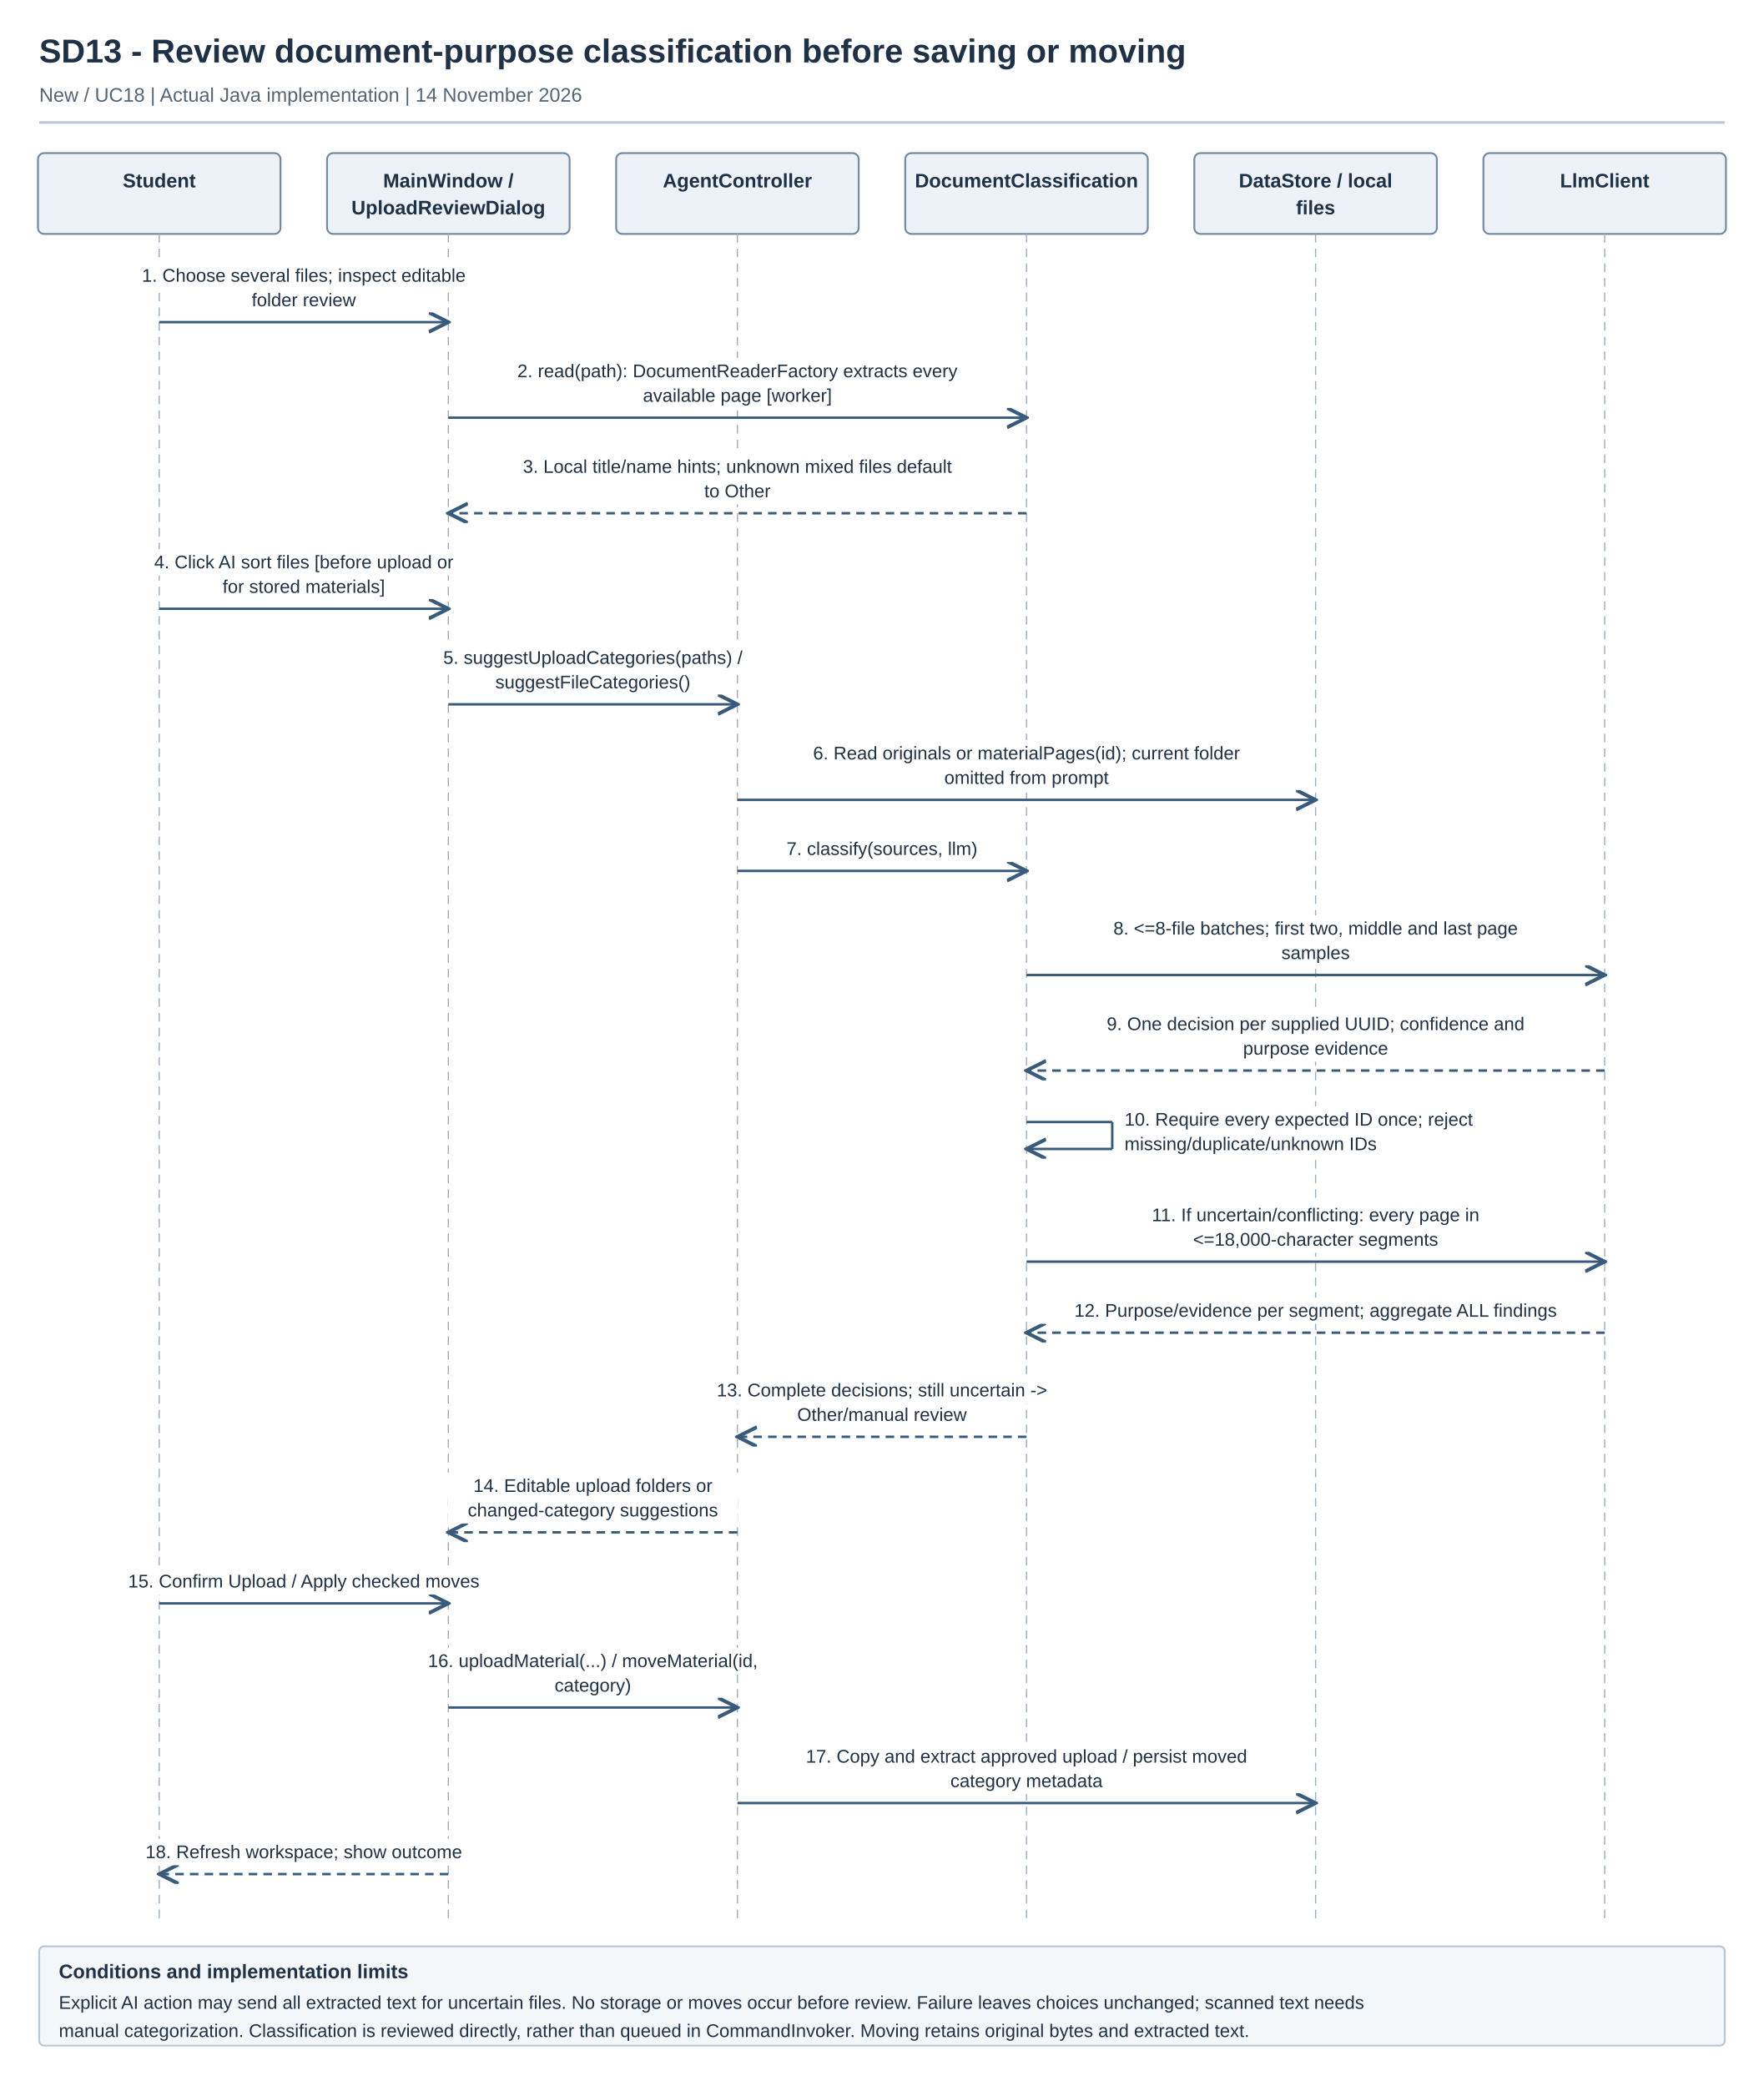
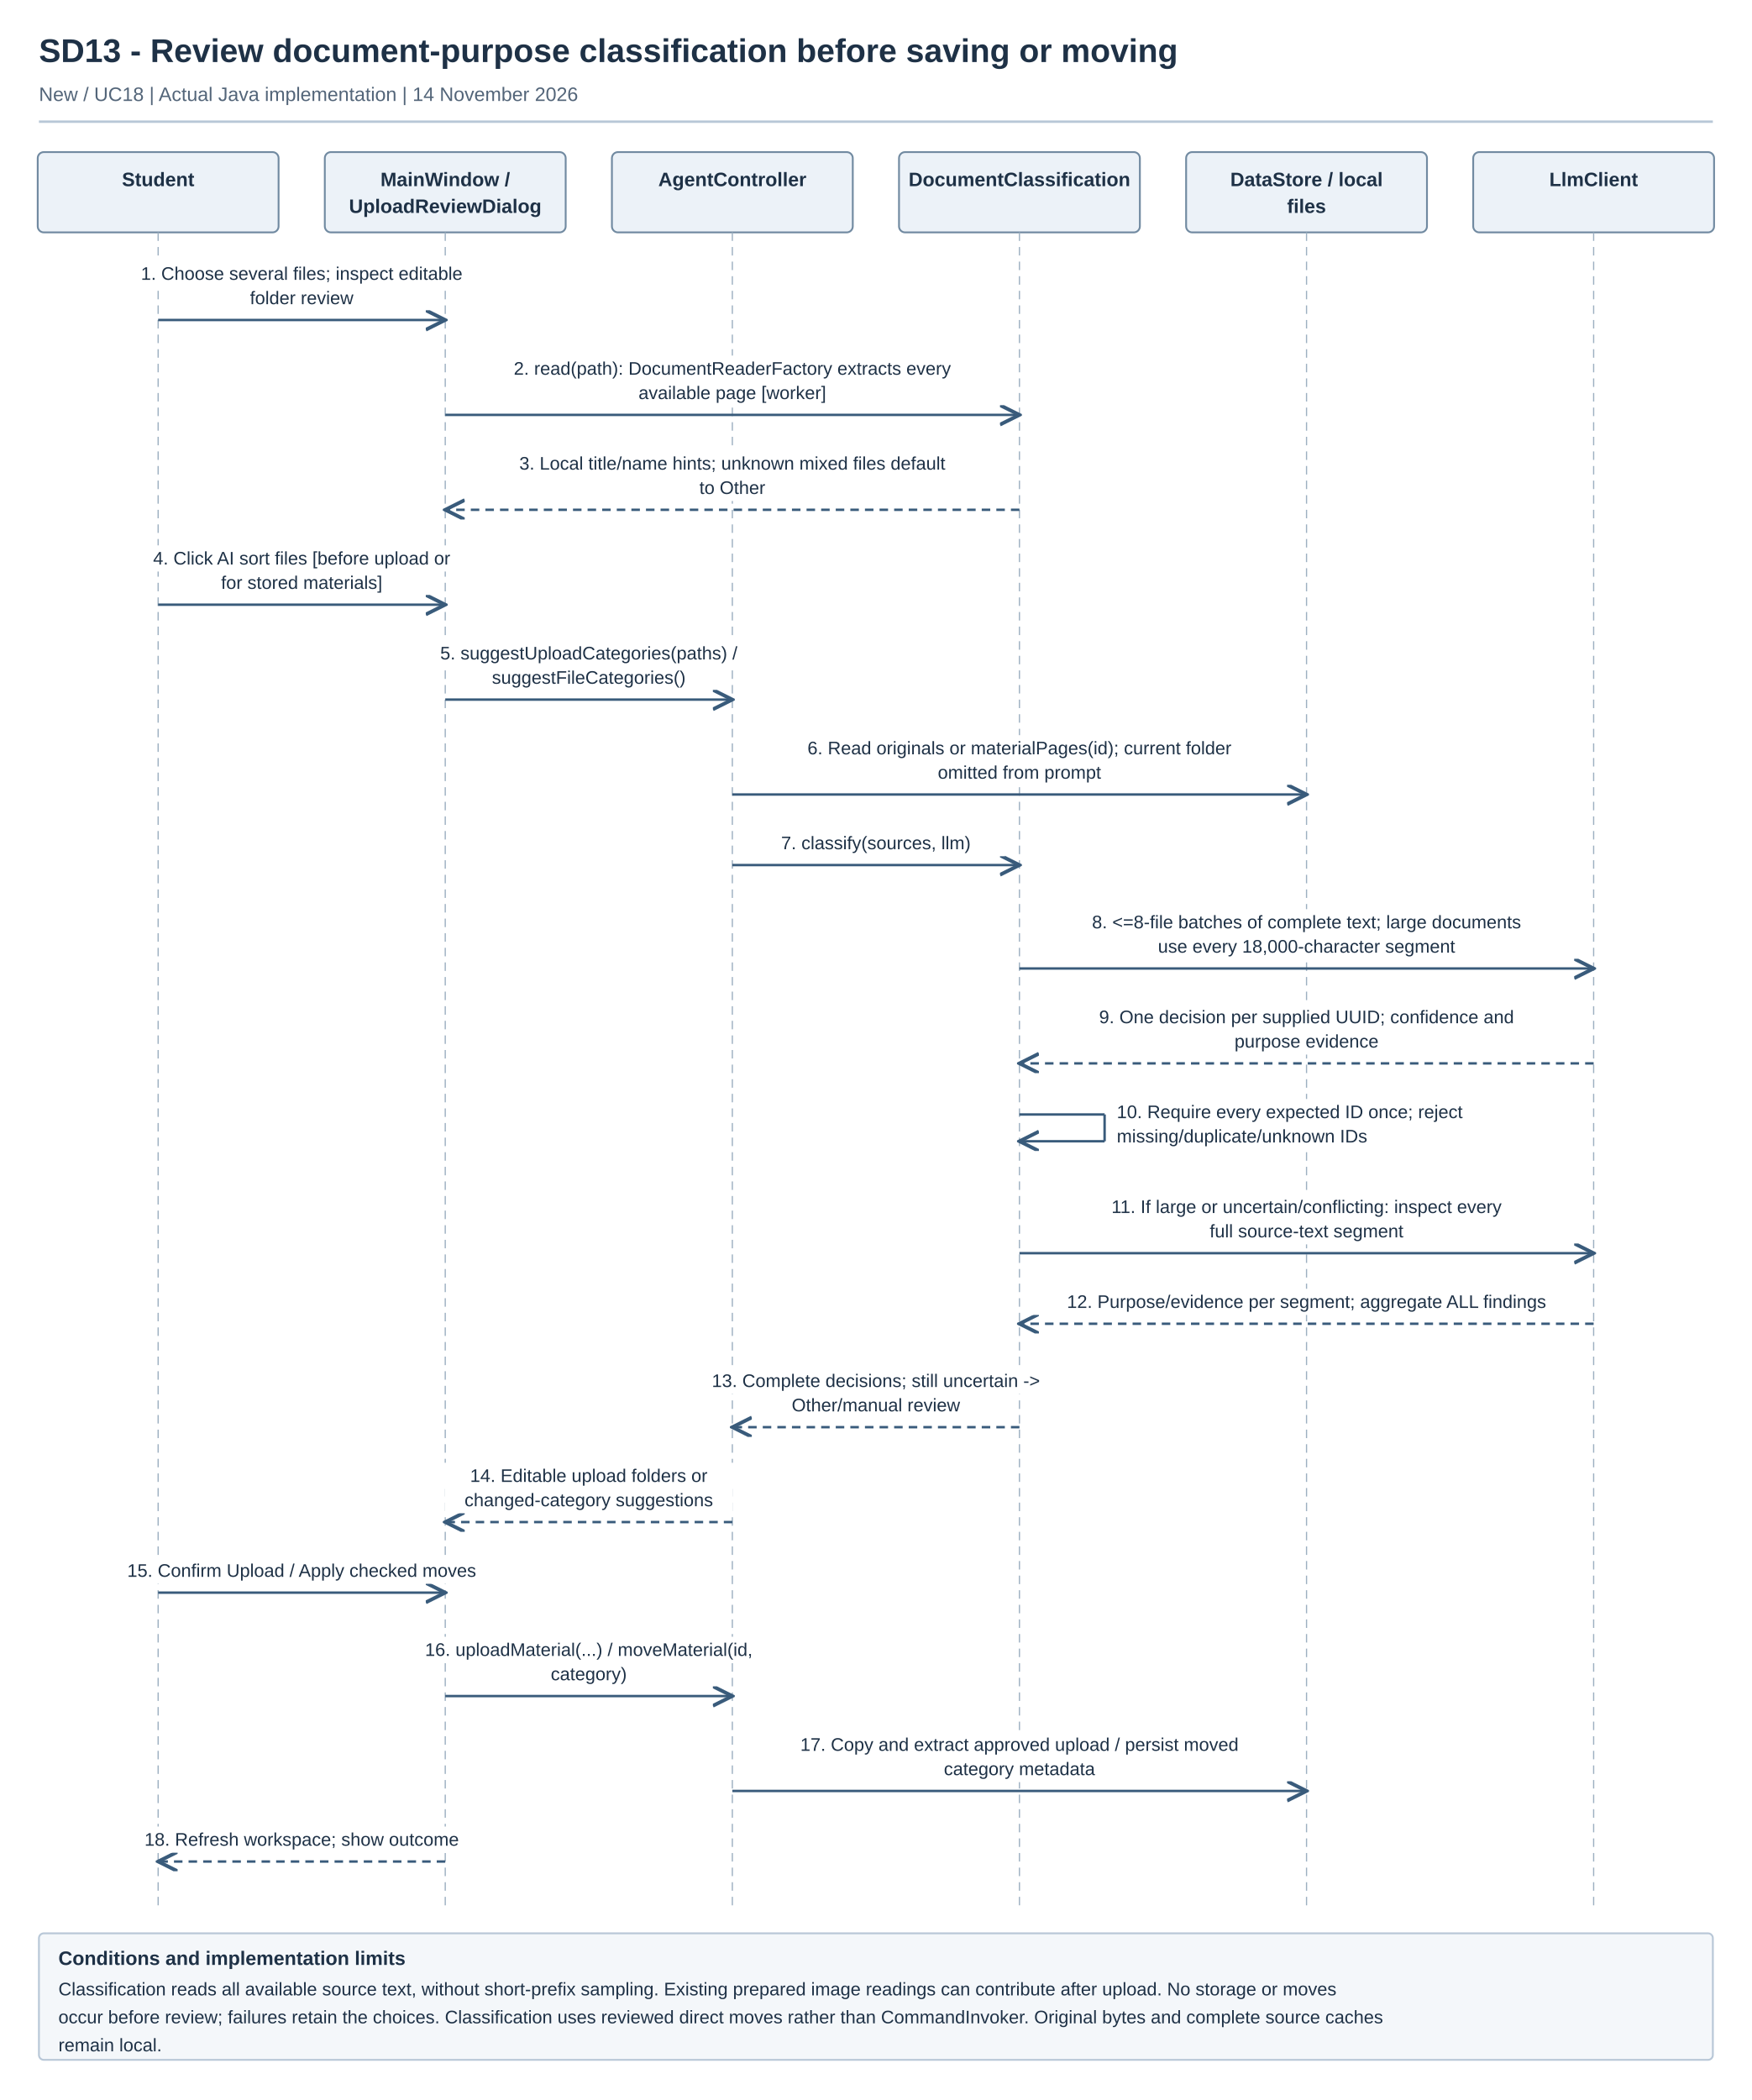
- <svg xmlns="http://www.w3.org/2000/svg" width="1440" height="1703" viewBox="0 0 1440 1703">
+ <svg xmlns="http://www.w3.org/2000/svg" width="1440" height="1726" viewBox="0 0 1440 1726">
  <defs>
    <marker id="arrow" markerWidth="9" markerHeight="9" refX="8" refY="4" orient="auto">
      <path d="M0,0 L8,4 L0,8" fill="none" stroke="#395b7b" stroke-width="1.5" />
    </marker>
  </defs>
-   <rect x="0" y="0" width="1440" height="1703" rx="0" fill="#ffffff" stroke="#ffffff" stroke-width="1.5" />
+   <rect x="0" y="0" width="1440" height="1726" rx="0" fill="#ffffff" stroke="#ffffff" stroke-width="1.5" />
  <text x="32" y="51" text-anchor="start" font-family="Segoe UI,Arial,sans-serif" font-size="27" font-weight="700" fill="#1e3146">SD13 - Review document-purpose classification before saving or moving</text>
  <text x="32" y="83" text-anchor="start" font-family="Segoe UI,Arial,sans-serif" font-size="16" font-weight="400" fill="#536579">New / UC18 | Actual Java implementation | 14 November 2026</text>
  <line x1="32" y1="100" x2="1408" y2="100" stroke="#b8c7d7" stroke-width="2" />
  <rect x="31.0" y="125" width="198" height="66" rx="5" fill="#ecf2f8" stroke="#718aa1" stroke-width="1.5" />
  <text x="130.0" y="153" text-anchor="middle" font-family="Segoe UI,Arial,sans-serif" font-size="16" font-weight="700" fill="#1e3146">Student</text>
  <line x1="130.0" y1="191" x2="130.0" y2="1567" stroke="#9db0c1" stroke-width="1" stroke-dasharray="7 5" />
  <rect x="267.0" y="125" width="198" height="66" rx="5" fill="#ecf2f8" stroke="#718aa1" stroke-width="1.5" />
  <text x="366.0" y="153" text-anchor="middle" font-family="Segoe UI,Arial,sans-serif" font-size="16" font-weight="700" fill="#1e3146">MainWindow /</text>
  <text x="366.0" y="175" text-anchor="middle" font-family="Segoe UI,Arial,sans-serif" font-size="16" font-weight="700" fill="#1e3146">UploadReviewDialog</text>
  <line x1="366.0" y1="191" x2="366.0" y2="1567" stroke="#9db0c1" stroke-width="1" stroke-dasharray="7 5" />
  <rect x="503.0" y="125" width="198" height="66" rx="5" fill="#ecf2f8" stroke="#718aa1" stroke-width="1.5" />
  <text x="602.0" y="153" text-anchor="middle" font-family="Segoe UI,Arial,sans-serif" font-size="16" font-weight="700" fill="#1e3146">AgentController</text>
  <line x1="602.0" y1="191" x2="602.0" y2="1567" stroke="#9db0c1" stroke-width="1" stroke-dasharray="7 5" />
  <rect x="739.0" y="125" width="198" height="66" rx="5" fill="#ecf2f8" stroke="#718aa1" stroke-width="1.5" />
  <text x="838.0" y="153" text-anchor="middle" font-family="Segoe UI,Arial,sans-serif" font-size="16" font-weight="700" fill="#1e3146">DocumentClassification</text>
  <line x1="838.0" y1="191" x2="838.0" y2="1567" stroke="#9db0c1" stroke-width="1" stroke-dasharray="7 5" />
  <rect x="975.0" y="125" width="198" height="66" rx="5" fill="#ecf2f8" stroke="#718aa1" stroke-width="1.5" />
  <text x="1074.0" y="153" text-anchor="middle" font-family="Segoe UI,Arial,sans-serif" font-size="16" font-weight="700" fill="#1e3146">DataStore / local</text>
  <text x="1074.0" y="175" text-anchor="middle" font-family="Segoe UI,Arial,sans-serif" font-size="16" font-weight="700" fill="#1e3146">files</text>
  <line x1="1074.0" y1="191" x2="1074.0" y2="1567" stroke="#9db0c1" stroke-width="1" stroke-dasharray="7 5" />
  <rect x="1211.0" y="125" width="198" height="66" rx="5" fill="#ecf2f8" stroke="#718aa1" stroke-width="1.5" />
  <text x="1310.0" y="153" text-anchor="middle" font-family="Segoe UI,Arial,sans-serif" font-size="16" font-weight="700" fill="#1e3146">LlmClient</text>
  <line x1="1310.0" y1="191" x2="1310.0" y2="1567" stroke="#9db0c1" stroke-width="1" stroke-dasharray="7 5" />
  <line x1="130.0" y1="263" x2="366.0" y2="263" stroke="#395b7b" stroke-width="2" marker-end="url(#arrow)" />
  <rect x="76.9" y="215" width="342.2" height="20" rx="0" fill="#ffffff" stroke="#ffffff" stroke-width="1.5" />
  <text x="248.0" y="230" text-anchor="middle" font-family="Segoe UI,Arial,sans-serif" font-size="15" font-weight="400" fill="#1e3146">1. Choose several files; inspect editable</text>
  <rect x="191.7" y="235" width="112.6" height="20" rx="0" fill="#ffffff" stroke="#ffffff" stroke-width="1.5" />
  <text x="248.0" y="250" text-anchor="middle" font-family="Segoe UI,Arial,sans-serif" font-size="15" font-weight="400" fill="#1e3146">folder review</text>
  <line x1="366.0" y1="341" x2="838.0" y2="341" stroke="#395b7b" stroke-width="2" marker-end="url(#arrow)" />
  <rect x="389.9" y="293" width="424.2" height="20" rx="0" fill="#ffffff" stroke="#ffffff" stroke-width="1.5" />
  <text x="602.0" y="308" text-anchor="middle" font-family="Segoe UI,Arial,sans-serif" font-size="15" font-weight="400" fill="#1e3146">2. read(path): DocumentReaderFactory extracts every</text>
  <rect x="504.7" y="313" width="194.6" height="20" rx="0" fill="#ffffff" stroke="#ffffff" stroke-width="1.5" />
  <text x="602.0" y="328" text-anchor="middle" font-family="Segoe UI,Arial,sans-serif" font-size="15" font-weight="400" fill="#1e3146">available page [worker]</text>
  <line x1="838.0" y1="419" x2="366.0" y2="419" stroke="#395b7b" stroke-width="2" stroke-dasharray="7 5" marker-end="url(#arrow)" />
  <rect x="377.6" y="371" width="448.8" height="20" rx="0" fill="#ffffff" stroke="#ffffff" stroke-width="1.5" />
  <text x="602.0" y="386" text-anchor="middle" font-family="Segoe UI,Arial,sans-serif" font-size="15" font-weight="400" fill="#1e3146">3. Local title/name hints; unknown mixed files default</text>
  <rect x="566.2" y="391" width="71.6" height="20" rx="0" fill="#ffffff" stroke="#ffffff" stroke-width="1.5" />
  <text x="602.0" y="406" text-anchor="middle" font-family="Segoe UI,Arial,sans-serif" font-size="15" font-weight="400" fill="#1e3146">to Other</text>
  <line x1="130.0" y1="497" x2="366.0" y2="497" stroke="#395b7b" stroke-width="2" marker-end="url(#arrow)" />
  <rect x="81.0" y="449" width="334.0" height="20" rx="0" fill="#ffffff" stroke="#ffffff" stroke-width="1.5" />
  <text x="248.0" y="464" text-anchor="middle" font-family="Segoe UI,Arial,sans-serif" font-size="15" font-weight="400" fill="#1e3146">4. Click AI sort files [before upload or</text>
  <rect x="158.9" y="469" width="178.2" height="20" rx="0" fill="#ffffff" stroke="#ffffff" stroke-width="1.5" />
  <text x="248.0" y="484" text-anchor="middle" font-family="Segoe UI,Arial,sans-serif" font-size="15" font-weight="400" fill="#1e3146">for stored materials]</text>
  <line x1="366.0" y1="575" x2="602.0" y2="575" stroke="#395b7b" stroke-width="2" marker-end="url(#arrow)" />
  <rect x="337.5" y="527" width="293.0" height="20" rx="0" fill="#ffffff" stroke="#ffffff" stroke-width="1.5" />
  <text x="484.0" y="542" text-anchor="middle" font-family="Segoe UI,Arial,sans-serif" font-size="15" font-weight="400" fill="#1e3146">5. suggestUploadCategories(paths) /</text>
  <rect x="386.7" y="547" width="194.6" height="20" rx="0" fill="#ffffff" stroke="#ffffff" stroke-width="1.5" />
  <text x="484.0" y="562" text-anchor="middle" font-family="Segoe UI,Arial,sans-serif" font-size="15" font-weight="400" fill="#1e3146">suggestFileCategories()</text>
  <line x1="602.0" y1="653" x2="1074.0" y2="653" stroke="#395b7b" stroke-width="2" marker-end="url(#arrow)" />
  <rect x="613.6" y="605" width="448.8" height="20" rx="0" fill="#ffffff" stroke="#ffffff" stroke-width="1.5" />
  <text x="838.0" y="620" text-anchor="middle" font-family="Segoe UI,Arial,sans-serif" font-size="15" font-weight="400" fill="#1e3146">6. Read originals or materialPages(id); current folder</text>
  <rect x="757.1" y="625" width="161.8" height="20" rx="0" fill="#ffffff" stroke="#ffffff" stroke-width="1.5" />
  <text x="838.0" y="640" text-anchor="middle" font-family="Segoe UI,Arial,sans-serif" font-size="15" font-weight="400" fill="#1e3146">omitted from prompt</text>
  <line x1="602.0" y1="711" x2="838.0" y2="711" stroke="#395b7b" stroke-width="2" marker-end="url(#arrow)" />
  <rect x="614.5" y="683" width="211" height="20" rx="0" fill="#ffffff" stroke="#ffffff" stroke-width="1.5" />
  <text x="720.0" y="698" text-anchor="middle" font-family="Segoe UI,Arial,sans-serif" font-size="15" font-weight="400" fill="#1e3146">7. classify(sources, llm)</text>
  <line x1="838.0" y1="796" x2="1310.0" y2="796" stroke="#395b7b" stroke-width="2" marker-end="url(#arrow)" />
-   <rect x="857.8" y="748" width="432.4" height="20" rx="0" fill="#ffffff" stroke="#ffffff" stroke-width="1.5" />
-   <text x="1074.0" y="763" text-anchor="middle" font-family="Segoe UI,Arial,sans-serif" font-size="15" font-weight="400" fill="#1e3146">8. &lt;=8-file batches; first two, middle and last page</text>
-   <rect x="1042.3" y="768" width="63.4" height="20" rx="0" fill="#ffffff" stroke="#ffffff" stroke-width="1.5" />
-   <text x="1074.0" y="783" text-anchor="middle" font-family="Segoe UI,Arial,sans-serif" font-size="15" font-weight="400" fill="#1e3146">samples</text>
+   <rect x="853.7" y="748" width="440.6" height="20" rx="0" fill="#ffffff" stroke="#ffffff" stroke-width="1.5" />
+   <text x="1074.0" y="763" text-anchor="middle" font-family="Segoe UI,Arial,sans-serif" font-size="15" font-weight="400" fill="#1e3146">8. &lt;=8-file batches of complete text; large documents</text>
+   <rect x="931.6" y="768" width="284.8" height="20" rx="0" fill="#ffffff" stroke="#ffffff" stroke-width="1.5" />
+   <text x="1074.0" y="783" text-anchor="middle" font-family="Segoe UI,Arial,sans-serif" font-size="15" font-weight="400" fill="#1e3146">use every 18,000-character segment</text>
  <line x1="1310.0" y1="874" x2="838.0" y2="874" stroke="#395b7b" stroke-width="2" stroke-dasharray="7 5" marker-end="url(#arrow)" />
  <rect x="870.1" y="826" width="407.8" height="20" rx="0" fill="#ffffff" stroke="#ffffff" stroke-width="1.5" />
  <text x="1074.0" y="841" text-anchor="middle" font-family="Segoe UI,Arial,sans-serif" font-size="15" font-weight="400" fill="#1e3146">9. One decision per supplied UUID; confidence and</text>
  <rect x="1005.4" y="846" width="137.2" height="20" rx="0" fill="#ffffff" stroke="#ffffff" stroke-width="1.5" />
  <text x="1074.0" y="861" text-anchor="middle" font-family="Segoe UI,Arial,sans-serif" font-size="15" font-weight="400" fill="#1e3146">purpose evidence</text>
  <line x1="838.0" y1="916" x2="908.0" y2="916" stroke="#395b7b" stroke-width="2" />
  <line x1="908.0" y1="916" x2="908.0" y2="938" stroke="#395b7b" stroke-width="2" />
  <line x1="908.0" y1="938" x2="838.0" y2="938" stroke="#395b7b" stroke-width="2" marker-end="url(#arrow)" />
  <rect x="915.0" y="904" width="350.4" height="20" rx="0" fill="#ffffff" stroke="#ffffff" stroke-width="1.5" />
  <text x="918.0" y="919" text-anchor="start" font-family="Segoe UI,Arial,sans-serif" font-size="15" font-weight="400" fill="#1e3146">10. Require every expected ID once; reject</text>
  <rect x="915.0" y="924" width="243.8" height="20" rx="0" fill="#ffffff" stroke="#ffffff" stroke-width="1.5" />
  <text x="918.0" y="939" text-anchor="start" font-family="Segoe UI,Arial,sans-serif" font-size="15" font-weight="400" fill="#1e3146">missing/duplicate/unknown IDs</text>
  <line x1="838.0" y1="1030" x2="1310.0" y2="1030" stroke="#395b7b" stroke-width="2" marker-end="url(#arrow)" />
-   <rect x="894.7" y="982" width="358.6" height="20" rx="0" fill="#ffffff" stroke="#ffffff" stroke-width="1.5" />
-   <text x="1074.0" y="997" text-anchor="middle" font-family="Segoe UI,Arial,sans-serif" font-size="15" font-weight="400" fill="#1e3146">11. If uncertain/conflicting: every page in</text>
-   <rect x="960.3" y="1002" width="227.4" height="20" rx="0" fill="#ffffff" stroke="#ffffff" stroke-width="1.5" />
-   <text x="1074.0" y="1017" text-anchor="middle" font-family="Segoe UI,Arial,sans-serif" font-size="15" font-weight="400" fill="#1e3146">&lt;=18,000-character segments</text>
+   <rect x="857.8" y="982" width="432.4" height="20" rx="0" fill="#ffffff" stroke="#ffffff" stroke-width="1.5" />
+   <text x="1074.0" y="997" text-anchor="middle" font-family="Segoe UI,Arial,sans-serif" font-size="15" font-weight="400" fill="#1e3146">11. If large or uncertain/conflicting: inspect every</text>
+   <rect x="972.6" y="1002" width="202.8" height="20" rx="0" fill="#ffffff" stroke="#ffffff" stroke-width="1.5" />
+   <text x="1074.0" y="1017" text-anchor="middle" font-family="Segoe UI,Arial,sans-serif" font-size="15" font-weight="400" fill="#1e3146">full source-text segment</text>
  <line x1="1310.0" y1="1088" x2="838.0" y2="1088" stroke="#395b7b" stroke-width="2" stroke-dasharray="7 5" marker-end="url(#arrow)" />
  <rect x="841.4" y="1060" width="465.2" height="20" rx="0" fill="#ffffff" stroke="#ffffff" stroke-width="1.5" />
  <text x="1074.0" y="1075" text-anchor="middle" font-family="Segoe UI,Arial,sans-serif" font-size="15" font-weight="400" fill="#1e3146">12. Purpose/evidence per segment; aggregate ALL findings</text>
  <line x1="838.0" y1="1173" x2="602.0" y2="1173" stroke="#395b7b" stroke-width="2" stroke-dasharray="7 5" marker-end="url(#arrow)" />
  <rect x="544.8" y="1125" width="350.4" height="20" rx="0" fill="#ffffff" stroke="#ffffff" stroke-width="1.5" />
  <text x="720.0" y="1140" text-anchor="middle" font-family="Segoe UI,Arial,sans-serif" font-size="15" font-weight="400" fill="#1e3146">13. Complete decisions; still uncertain -&gt;</text>
  <rect x="639.1" y="1145" width="161.8" height="20" rx="0" fill="#ffffff" stroke="#ffffff" stroke-width="1.5" />
  <text x="720.0" y="1160" text-anchor="middle" font-family="Segoe UI,Arial,sans-serif" font-size="15" font-weight="400" fill="#1e3146">Other/manual review</text>
  <line x1="602.0" y1="1251" x2="366.0" y2="1251" stroke="#395b7b" stroke-width="2" stroke-dasharray="7 5" marker-end="url(#arrow)" />
  <rect x="358.0" y="1203" width="252" height="20" rx="0" fill="#ffffff" stroke="#ffffff" stroke-width="1.5" />
  <text x="484.0" y="1218" text-anchor="middle" font-family="Segoe UI,Arial,sans-serif" font-size="15" font-weight="400" fill="#1e3146">14. Editable upload folders or</text>
  <rect x="366.2" y="1223" width="235.6" height="20" rx="0" fill="#ffffff" stroke="#ffffff" stroke-width="1.5" />
  <text x="484.0" y="1238" text-anchor="middle" font-family="Segoe UI,Arial,sans-serif" font-size="15" font-weight="400" fill="#1e3146">changed-category suggestions</text>
  <line x1="130.0" y1="1309" x2="366.0" y2="1309" stroke="#395b7b" stroke-width="2" marker-end="url(#arrow)" />
  <rect x="81.0" y="1281" width="334.0" height="20" rx="0" fill="#ffffff" stroke="#ffffff" stroke-width="1.5" />
  <text x="248.0" y="1296" text-anchor="middle" font-family="Segoe UI,Arial,sans-serif" font-size="15" font-weight="400" fill="#1e3146">15. Confirm Upload / Apply checked moves</text>
  <line x1="366.0" y1="1394" x2="602.0" y2="1394" stroke="#395b7b" stroke-width="2" marker-end="url(#arrow)" />
  <rect x="308.8" y="1346" width="350.4" height="20" rx="0" fill="#ffffff" stroke="#ffffff" stroke-width="1.5" />
  <text x="484.0" y="1361" text-anchor="middle" font-family="Segoe UI,Arial,sans-serif" font-size="15" font-weight="400" fill="#1e3146">16. uploadMaterial(...) / moveMaterial(id,</text>
  <rect x="444.1" y="1366" width="79.8" height="20" rx="0" fill="#ffffff" stroke="#ffffff" stroke-width="1.5" />
  <text x="484.0" y="1381" text-anchor="middle" font-family="Segoe UI,Arial,sans-serif" font-size="15" font-weight="400" fill="#1e3146">category)</text>
  <line x1="602.0" y1="1472" x2="1074.0" y2="1472" stroke="#395b7b" stroke-width="2" marker-end="url(#arrow)" />
  <rect x="621.8" y="1424" width="432.4" height="20" rx="0" fill="#ffffff" stroke="#ffffff" stroke-width="1.5" />
  <text x="838.0" y="1439" text-anchor="middle" font-family="Segoe UI,Arial,sans-serif" font-size="15" font-weight="400" fill="#1e3146">17. Copy and extract approved upload / persist moved</text>
  <rect x="765.3" y="1444" width="145.4" height="20" rx="0" fill="#ffffff" stroke="#ffffff" stroke-width="1.5" />
  <text x="838.0" y="1459" text-anchor="middle" font-family="Segoe UI,Arial,sans-serif" font-size="15" font-weight="400" fill="#1e3146">category metadata</text>
  <line x1="366.0" y1="1530" x2="130.0" y2="1530" stroke="#395b7b" stroke-width="2" stroke-dasharray="7 5" marker-end="url(#arrow)" />
  <rect x="101.5" y="1502" width="293.0" height="20" rx="0" fill="#ffffff" stroke="#ffffff" stroke-width="1.5" />
  <text x="248.0" y="1517" text-anchor="middle" font-family="Segoe UI,Arial,sans-serif" font-size="15" font-weight="400" fill="#1e3146">18. Refresh workspace; show outcome</text>
-   <rect x="32" y="1589" width="1376" height="81" rx="4" fill="#f4f7fa" stroke="#b8c7d7" stroke-width="1.5" />
+   <rect x="32" y="1589" width="1376" height="104" rx="4" fill="#f4f7fa" stroke="#b8c7d7" stroke-width="1.5" />
  <text x="48" y="1615" text-anchor="start" font-family="Segoe UI,Arial,sans-serif" font-size="16" font-weight="700" fill="#1e3146">Conditions and implementation limits</text>
-   <text x="48" y="1640" text-anchor="start" font-family="Segoe UI,Arial,sans-serif" font-size="15" font-weight="400" fill="#1e3146">Explicit AI action may send all extracted text for uncertain files. No storage or moves occur before review. Failure leaves choices unchanged; scanned text needs</text>
-   <text x="48" y="1663" text-anchor="start" font-family="Segoe UI,Arial,sans-serif" font-size="15" font-weight="400" fill="#1e3146">manual categorization. Classification is reviewed directly, rather than queued in CommandInvoker. Moving retains original bytes and extracted text.</text>
+   <text x="48" y="1640" text-anchor="start" font-family="Segoe UI,Arial,sans-serif" font-size="15" font-weight="400" fill="#1e3146">Classification reads all available source text, without short-prefix sampling. Existing prepared image readings can contribute after upload. No storage or moves</text>
+   <text x="48" y="1663" text-anchor="start" font-family="Segoe UI,Arial,sans-serif" font-size="15" font-weight="400" fill="#1e3146">occur before review; failures retain the choices. Classification uses reviewed direct moves rather than CommandInvoker. Original bytes and complete source caches</text>
+   <text x="48" y="1686" text-anchor="start" font-family="Segoe UI,Arial,sans-serif" font-size="15" font-weight="400" fill="#1e3146">remain local.</text>
</svg>
